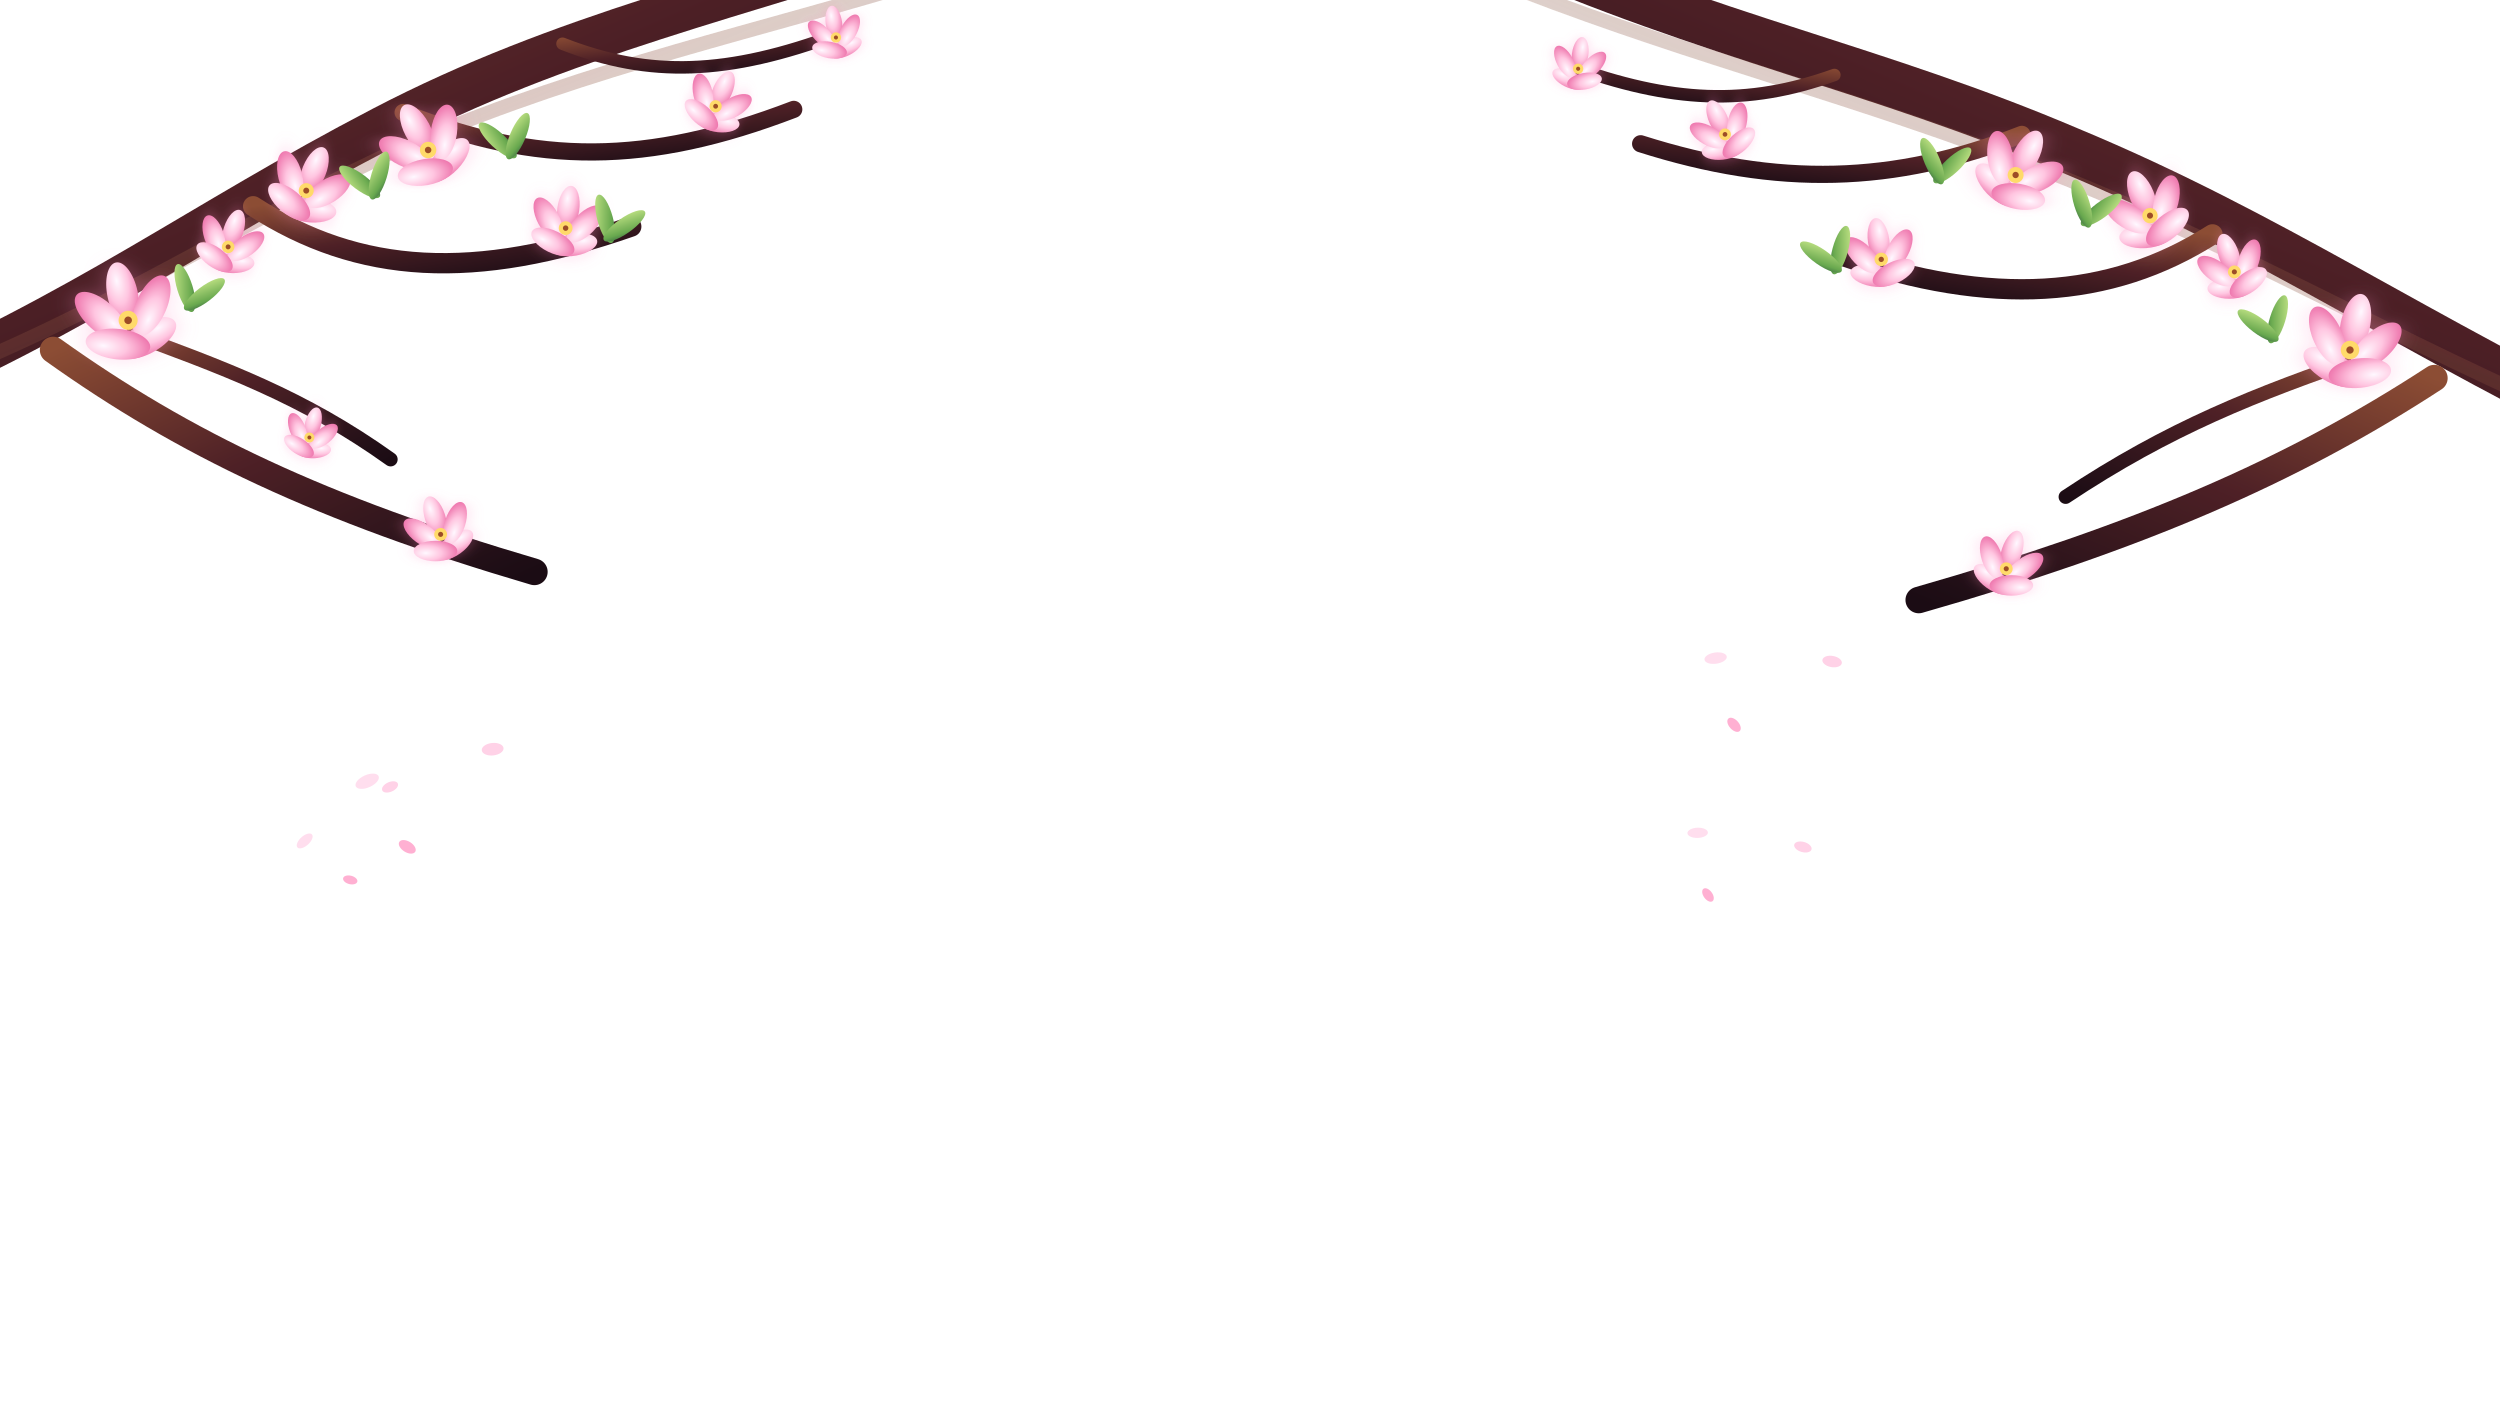
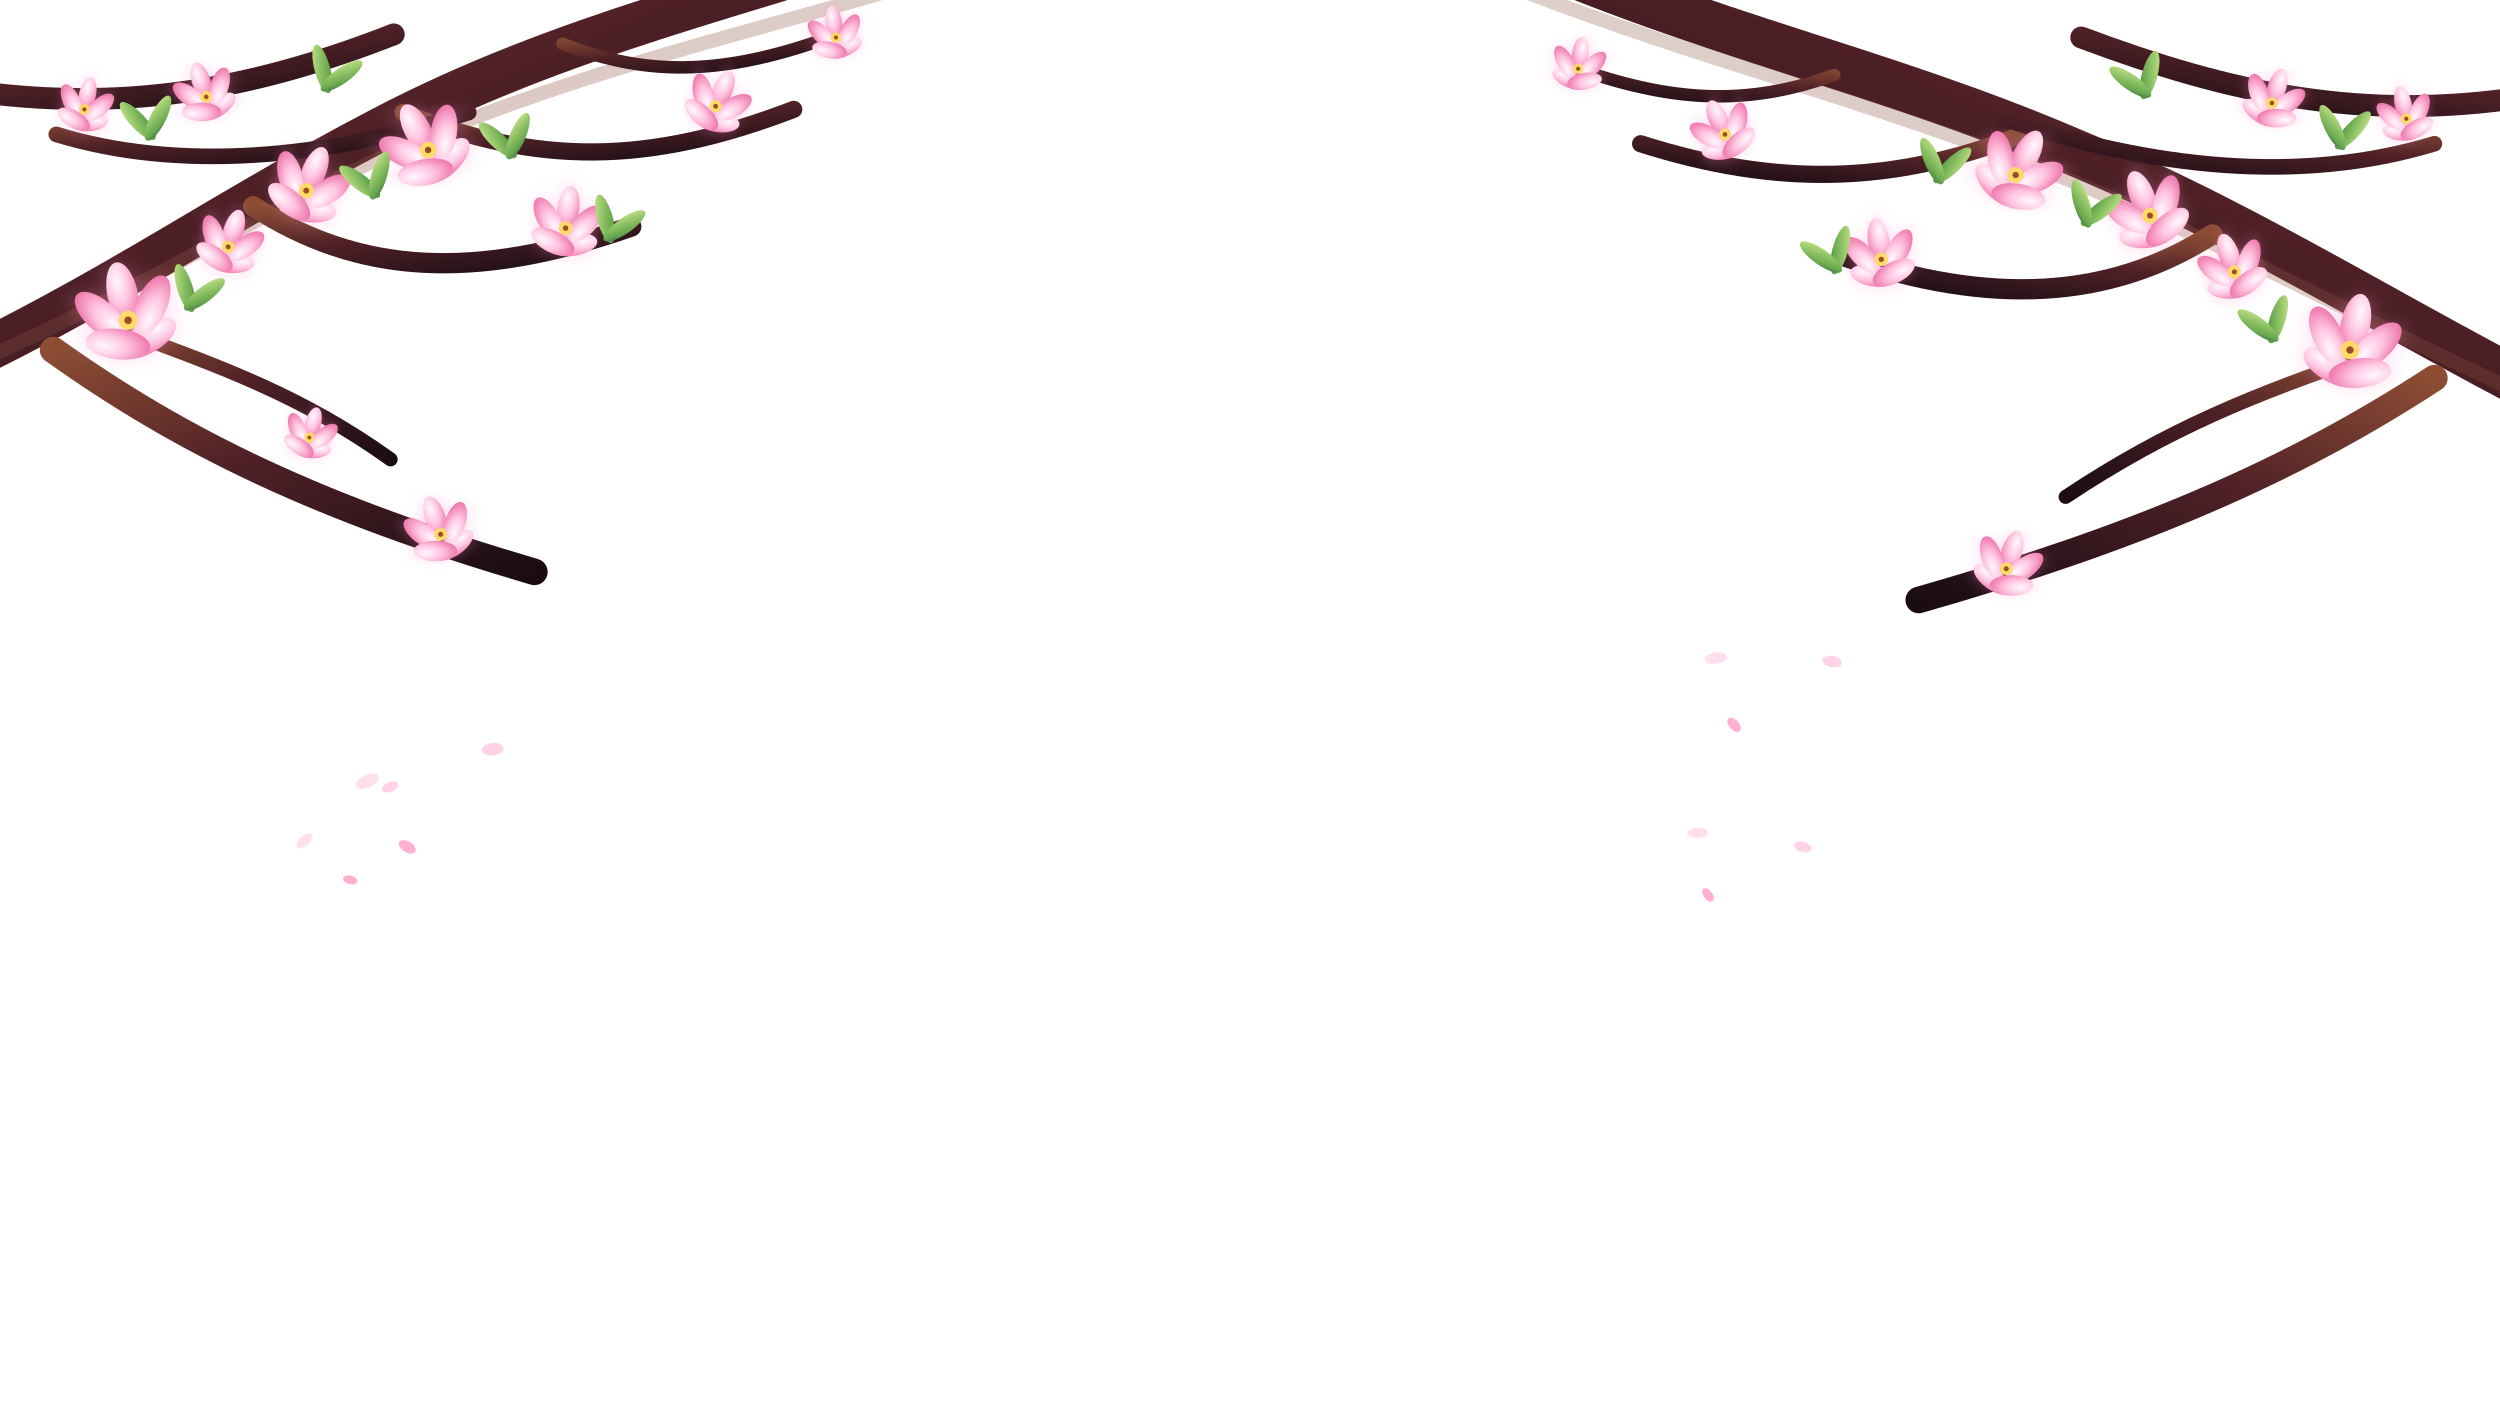
<svg xmlns="http://www.w3.org/2000/svg" viewBox="0 0 1600 900" preserveAspectRatio="xMidYMid slice">
  <defs>
    <radialGradient id="petal" cx="40%" cy="28%" r="76%">
      <stop offset="0" stop-color="#fff8ff" />
      <stop offset="0.48" stop-color="#ffc4df" />
      <stop offset="1" stop-color="#ed6fa9" />
    </radialGradient>
    <linearGradient id="bark" x1="0" y1="0" x2="1" y2="1">
      <stop offset="0" stop-color="#8a4930" />
      <stop offset="0.45" stop-color="#4a1c22" />
      <stop offset="1" stop-color="#16070f" />
    </linearGradient>
    <linearGradient id="barkHighlight" x1="0" y1="0" x2="1" y2="1">
      <stop offset="0" stop-color="#c78258" stop-opacity="0.72" />
      <stop offset="1" stop-color="#4a1c22" stop-opacity="0" />
    </linearGradient>
    <linearGradient id="leaf" x1="0" y1="0" x2="1" y2="1">
      <stop offset="0" stop-color="#c8e887" />
      <stop offset="0.72" stop-color="#65a64b" />
      <stop offset="1" stop-color="#315f3c" />
    </linearGradient>
    <filter id="softGlow" x="-40%" y="-40%" width="180%" height="180%">
      <feDropShadow dx="0" dy="0" stdDeviation="5" flood-color="#ff8fc9" flood-opacity="0.32" />
    </filter>
    <g id="blossom" filter="url(#softGlow)">
      <ellipse cx="0" cy="-14" rx="8" ry="17" fill="url(#petal)" />
      <ellipse cx="13" cy="-4" rx="8" ry="17" fill="url(#petal)" transform="rotate(72)" />
      <ellipse cx="8" cy="12" rx="8" ry="17" fill="url(#petal)" transform="rotate(144)" />
      <ellipse cx="-8" cy="12" rx="8" ry="17" fill="url(#petal)" transform="rotate(216)" />
      <ellipse cx="-13" cy="-4" rx="8" ry="17" fill="url(#petal)" transform="rotate(288)" />
      <circle r="5" fill="#ffd966" />
      <circle r="2" fill="#9b4a24" />
    </g>
    <g id="leafPair">
      <ellipse cx="-8" cy="0" rx="5" ry="16" fill="url(#leaf)" transform="rotate(-35)" />
      <ellipse cx="8" cy="0" rx="5" ry="16" fill="url(#leaf)" transform="rotate(35)" />
    </g>
    <g id="petals">
      <ellipse cx="0" cy="0" rx="8" ry="4" fill="#ffd1e8" transform="rotate(-24)" />
      <ellipse cx="44" cy="22" rx="6" ry="3.5" fill="#ff92c1" transform="rotate(32)" />
      <ellipse cx="82" cy="-12" rx="7" ry="4" fill="#ffc0de" transform="rotate(-6)" />
    </g>
  </defs>
  <g opacity="0.98">
    <path d="M-86 260 C58 198 126 144 245 82 C360 22 472 -2 610 -48" fill="none" stroke="url(#bark)" stroke-width="28" stroke-linecap="round" />
    <path d="M-62 251 C78 196 148 144 265 91 C380 42 486 20 596 -14" fill="none" stroke="url(#barkHighlight)" stroke-width="9" stroke-linecap="round" opacity="0.8" />
    <path d="M34 224 C118 284 206 326 342 366" fill="none" stroke="url(#bark)" stroke-width="17" stroke-linecap="round" />
    <path d="M74 210 C145 236 194 254 250 294" fill="none" stroke="url(#bark)" stroke-width="9" stroke-linecap="round" />
    <path d="M162 132 C230 176 304 180 404 145" fill="none" stroke="url(#bark)" stroke-width="13" stroke-linecap="round" />
    <path d="M258 72 C344 106 414 106 508 70" fill="none" stroke="url(#bark)" stroke-width="11" stroke-linecap="round" />
    <path d="M360 28 C416 50 466 48 536 22" fill="none" stroke="url(#bark)" stroke-width="8" stroke-linecap="round" />
+     <path d="M-20 58 C78 72 160 58 252 22" fill="none" stroke="url(#bark)" stroke-width="14" stroke-linecap="round" />
+     <path d="M36 86 C114 110 208 102 300 72" fill="none" stroke="url(#bark)" stroke-width="10" stroke-linecap="round" />
    <g transform="translate(82 205) rotate(-12) scale(1.22)">
+       <use href="#blossom" />
+     </g>
+     <g transform="translate(54 70) rotate(12) scale(0.68)">
+       <use href="#blossom" />
+     </g>
+     <g transform="translate(132 62) rotate(-18) scale(0.74)">
      <use href="#blossom" />
    </g>
    <g transform="translate(146 158) rotate(18) scale(0.8)">
      <use href="#blossom" />
    </g>
    <g transform="translate(196 122) rotate(22) scale(0.96)">
      <use href="#blossom" />
    </g>
    <g transform="translate(274 96) rotate(-28) scale(1.05)">
      <use href="#blossom" />
    </g>
    <g transform="translate(362 146) rotate(8) scale(0.88)">
      <use href="#blossom" />
    </g>
    <g transform="translate(458 68) rotate(24) scale(0.78)">
      <use href="#blossom" />
    </g>
    <g transform="translate(535 24) rotate(-8) scale(0.66)">
      <use href="#blossom" />
    </g>
    <g transform="translate(282 342) rotate(-18) scale(0.82)">
      <use href="#blossom" />
    </g>
    <g transform="translate(198 280) rotate(15) scale(0.64)">
      <use href="#blossom" />
    </g>
    <g transform="translate(126 182) rotate(18)">
      <use href="#leafPair" />
    </g>
+     <g transform="translate(94 72) rotate(-8)">
+       <use href="#leafPair" />
+     </g>
+     <g transform="translate(214 42) rotate(20)">
+       <use href="#leafPair" />
+     </g>
    <g transform="translate(235 110) rotate(-18)">
      <use href="#leafPair" />
    </g>
    <g transform="translate(324 84) rotate(-12)">
      <use href="#leafPair" />
    </g>
    <g transform="translate(395 138) rotate(20)">
      <use href="#leafPair" />
    </g>
  </g>
  <g transform="translate(1600 0) scale(-1 1)" opacity="0.98">
    <path d="M-94 286 C56 214 146 150 276 96 C398 44 504 24 640 -36" fill="none" stroke="url(#bark)" stroke-width="30" stroke-linecap="round" />
    <path d="M-66 275 C72 216 166 158 294 108 C412 62 512 38 626 -6" fill="none" stroke="url(#barkHighlight)" stroke-width="9" stroke-linecap="round" opacity="0.78" />
    <path d="M42 242 C134 302 232 344 372 384" fill="none" stroke="url(#bark)" stroke-width="17" stroke-linecap="round" />
    <path d="M86 228 C156 252 212 274 278 318" fill="none" stroke="url(#bark)" stroke-width="9" stroke-linecap="round" />
    <path d="M184 150 C250 192 326 196 420 164" fill="none" stroke="url(#bark)" stroke-width="13" stroke-linecap="round" />
    <path d="M306 86 C388 118 462 120 550 92" fill="none" stroke="url(#bark)" stroke-width="11" stroke-linecap="round" />
    <path d="M426 48 C482 68 530 66 596 42" fill="none" stroke="url(#bark)" stroke-width="8" stroke-linecap="round" />
+     <path d="M-16 62 C88 78 172 60 268 24" fill="none" stroke="url(#bark)" stroke-width="14" stroke-linecap="round" />
+     <path d="M42 92 C128 118 222 108 318 76" fill="none" stroke="url(#bark)" stroke-width="10" stroke-linecap="round" />
    <g transform="translate(96 224) rotate(-12) scale(1.18)">
+       <use href="#blossom" />
+     </g>
+     <g transform="translate(60 76) rotate(12) scale(0.68)">
+       <use href="#blossom" />
+     </g>
+     <g transform="translate(146 66) rotate(-18) scale(0.74)">
      <use href="#blossom" />
    </g>
    <g transform="translate(170 174) rotate(18) scale(0.82)">
      <use href="#blossom" />
    </g>
    <g transform="translate(224 138) rotate(22) scale(0.98)">
      <use href="#blossom" />
    </g>
    <g transform="translate(310 112) rotate(-28) scale(1.02)">
      <use href="#blossom" />
    </g>
    <g transform="translate(396 166) rotate(8) scale(0.86)">
      <use href="#blossom" />
    </g>
    <g transform="translate(496 86) rotate(24) scale(0.76)">
      <use href="#blossom" />
    </g>
    <g transform="translate(590 44) rotate(-8) scale(0.66)">
      <use href="#blossom" />
    </g>
    <g transform="translate(316 364) rotate(-18) scale(0.82)">
      <use href="#blossom" />
    </g>
    <g transform="translate(150 202) rotate(18)">
      <use href="#leafPair" />
    </g>
+     <g transform="translate(100 78) rotate(-8)">
+       <use href="#leafPair" />
+     </g>
+     <g transform="translate(232 46) rotate(20)">
+       <use href="#leafPair" />
+     </g>
    <g transform="translate(260 128) rotate(-18)">
      <use href="#leafPair" />
    </g>
    <g transform="translate(356 100) rotate(-12)">
      <use href="#leafPair" />
    </g>
    <g transform="translate(430 158) rotate(20)">
      <use href="#leafPair" />
    </g>
  </g>
  <g opacity="0.72">
    <use href="#petals" x="235" y="500" />
    <use href="#petals" x="1220" y="468" transform="scale(0.9) rotate(16 1220 468)" />
    <use href="#petals" x="250" y="690" transform="scale(0.78) rotate(-18 250 690)" />
    <use href="#petals" x="1325" y="650" transform="scale(0.82) rotate(22 1325 650)" />
  </g>
</svg>
